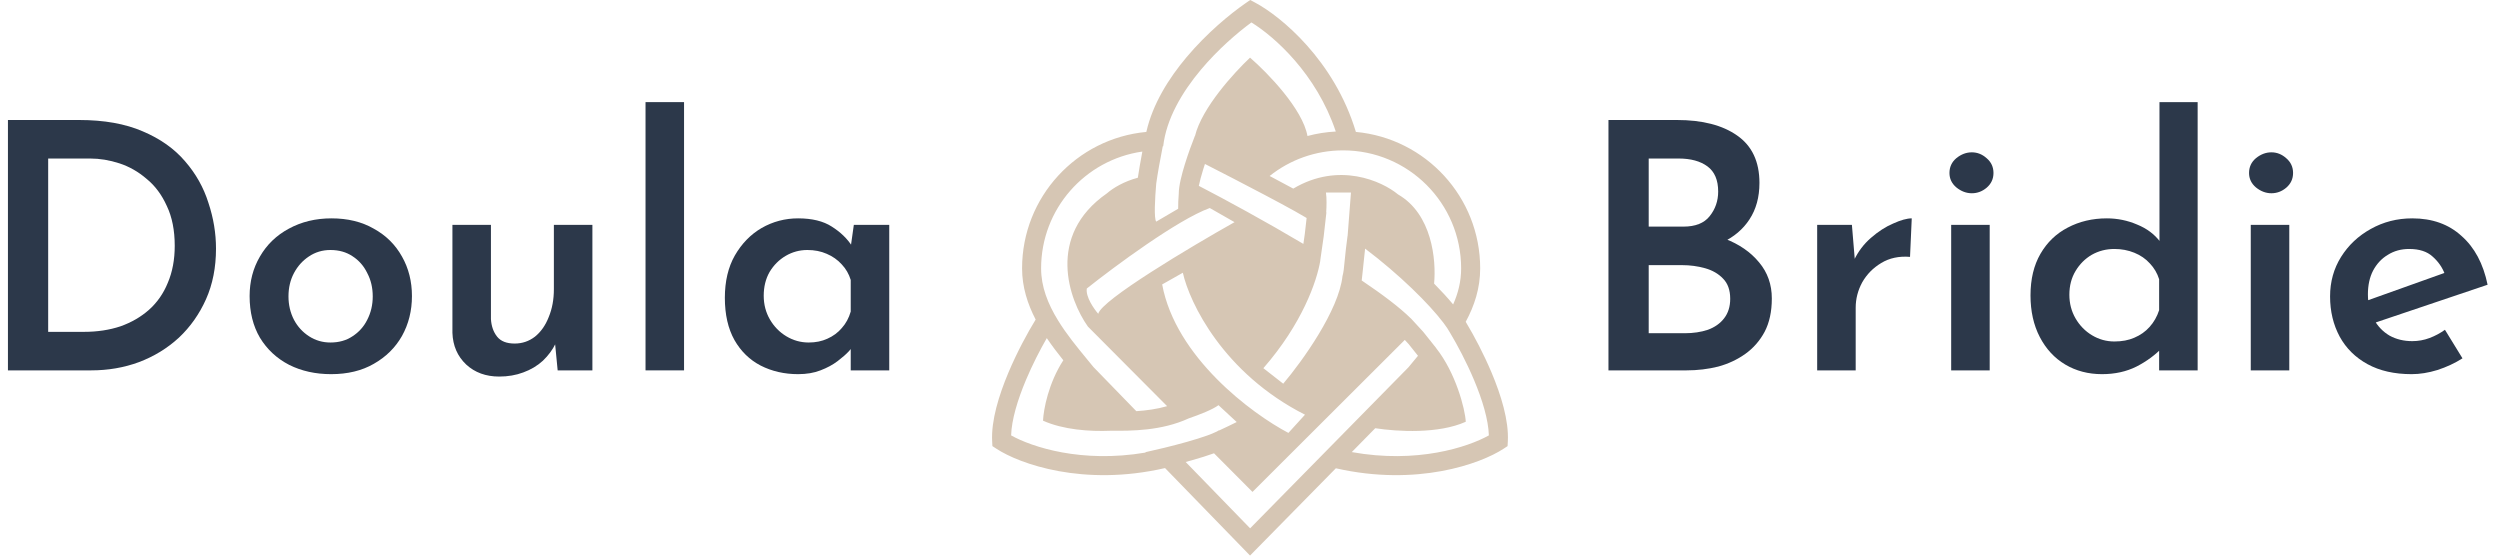
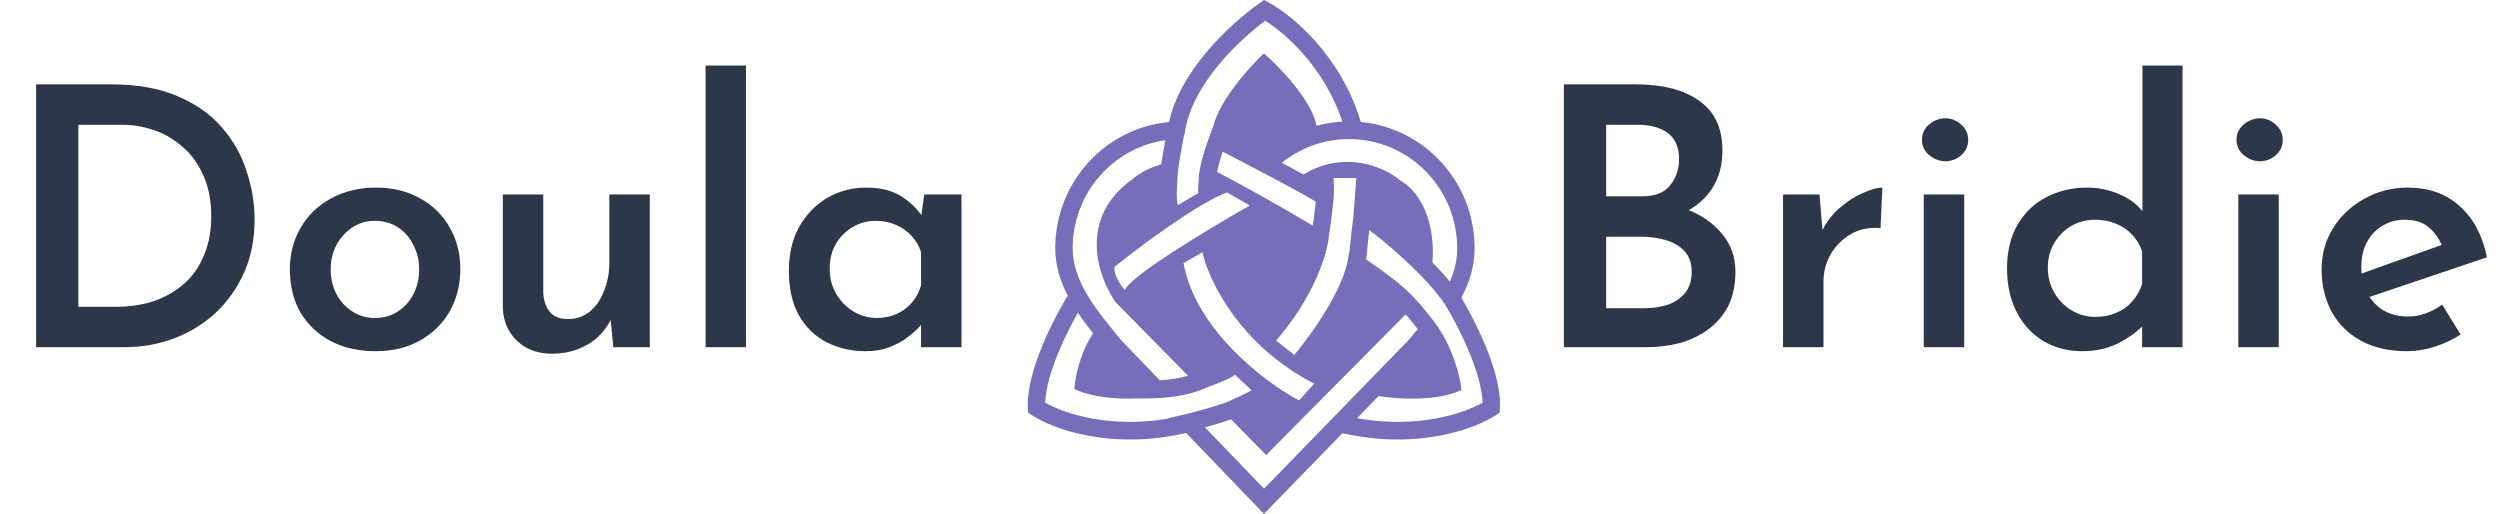
- <svg xmlns="http://www.w3.org/2000/svg" width="189" height="42" viewBox="0 0 189 42" fill="none">
-   <path fill-rule="evenodd" clip-rule="evenodd" d="M94.904 0.207L94.516 0L94.154 0.25C92.995 1.054 91.237 2.499 89.697 4.331C88.361 5.921 87.142 7.858 86.666 9.962L86.663 9.961C86.662 9.965 86.661 9.97 86.66 9.974C81.392 10.464 77.269 14.896 77.269 20.29C77.269 21.695 77.683 22.98 78.296 24.159C77.701 25.126 76.897 26.598 76.233 28.176C75.521 29.869 74.924 31.792 75.007 33.362L75.026 33.726L75.332 33.926C77.079 35.071 81.91 36.81 88.077 35.386L94.503 42L100.991 35.402C107.125 36.797 111.927 35.066 113.667 33.926L113.972 33.726L113.992 33.362C114.075 31.792 113.478 29.869 112.766 28.176C112.163 26.742 111.444 25.396 110.871 24.437C110.851 24.401 110.831 24.365 110.809 24.328C111.466 23.114 111.902 21.791 111.902 20.29C111.902 14.894 107.775 10.461 102.505 9.973C100.874 4.548 96.814 1.227 94.904 0.207ZM100.985 9.943C99.521 5.571 96.341 2.765 94.606 1.696C93.544 2.477 92.087 3.725 90.799 5.257C89.348 6.984 88.172 9 87.938 11.058L87.906 11.055C87.707 12.052 87.506 13.183 87.41 13.884C87.313 15.014 87.231 16.537 87.411 16.754L89.069 15.782C89.063 15.478 89.081 15.051 89.115 14.637H89.115C89.115 14.044 89.342 13.172 89.579 12.407C89.822 11.622 90.111 10.838 90.308 10.343C90.315 10.322 90.322 10.302 90.329 10.282C90.332 10.283 90.336 10.284 90.34 10.285C90.864 8.137 93.32 5.475 94.503 4.357C95.855 5.528 98.486 8.252 98.844 10.282C99.532 10.097 100.248 9.982 100.985 9.943ZM95.983 13.305C96.081 13.357 96.178 13.408 96.275 13.459C96.805 13.739 97.313 14.01 97.771 14.259C101.213 12.209 104.48 13.692 105.691 14.698C108.26 16.177 108.588 19.639 108.418 21.441C108.959 21.988 109.447 22.521 109.857 23.015C110.238 22.163 110.462 21.272 110.462 20.29C110.462 15.363 106.466 11.368 101.537 11.368C99.436 11.368 97.507 12.091 95.983 13.305ZM109.105 24.381C108.571 23.679 107.757 22.784 106.749 21.816C105.699 20.808 104.472 19.752 103.202 18.796C103.159 19.178 103.115 19.607 103.072 20.024L103.072 20.025L103.072 20.025L103.071 20.027L103.058 20.16C103.05 20.234 103.043 20.307 103.035 20.38C103.004 20.679 102.974 20.964 102.945 21.204C104.5 22.25 105.815 23.239 106.649 24.063L106.653 24.059L106.743 24.157C106.863 24.279 106.972 24.398 107.069 24.512L107.595 25.085L108.124 25.748C108.125 25.747 108.127 25.745 108.128 25.744L108.213 25.86L108.578 26.318L108.574 26.321C110.048 28.18 110.765 30.915 110.812 31.885C108.758 32.809 105.681 32.636 103.968 32.374L102.194 34.178C107.134 35.069 110.963 33.806 112.558 32.916C112.523 31.735 112.069 30.231 111.439 28.733C110.861 27.359 110.168 26.064 109.624 25.157L109.624 25.157L109.622 25.153C109.549 25.03 109.478 24.914 109.41 24.806C109.329 24.685 109.237 24.556 109.134 24.418C109.124 24.407 109.114 24.395 109.104 24.383C109.105 24.382 109.105 24.382 109.105 24.381ZM107.199 26.897L106.501 26.021L106.203 25.697L94.688 37.189L91.78 34.268L91.766 34.273C91.282 34.448 90.712 34.624 90.129 34.789C89.966 34.835 89.801 34.88 89.636 34.925L94.509 39.941L106.481 27.766C106.606 27.613 106.731 27.463 106.854 27.314L106.857 27.311L106.857 27.311C106.972 27.172 107.086 27.034 107.199 26.897ZM79.138 25.561C78.639 26.429 78.057 27.552 77.56 28.733C76.93 30.231 76.476 31.735 76.441 32.916C78.014 33.794 81.761 35.035 86.604 34.214L86.597 34.184C87.378 34.014 88.604 33.724 89.737 33.404C90.303 33.244 90.838 33.078 91.278 32.92C91.409 32.873 91.526 32.828 91.63 32.785C91.748 32.734 91.87 32.679 91.993 32.623C92.064 32.587 92.12 32.555 92.16 32.527L92.17 32.542C92.666 32.314 93.162 32.072 93.495 31.906L92.117 30.631C91.684 30.959 90.69 31.348 89.871 31.629C87.796 32.583 85.52 32.572 84.052 32.565L83.981 32.564C82.371 32.633 80.378 32.489 78.852 31.803C78.894 30.936 79.266 28.96 80.387 27.236C79.962 26.705 79.534 26.148 79.138 25.561ZM85.905 31.084C86.664 31.035 87.459 30.93 88.235 30.706L82.246 24.69C80.806 22.668 79.078 17.823 83.685 14.616C84.146 14.214 84.973 13.713 86.02 13.437C86.103 12.881 86.228 12.164 86.361 11.458C82.034 12.075 78.708 15.794 78.708 20.29C78.708 21.664 79.207 22.953 79.985 24.219C80.634 25.277 81.417 26.228 82.197 27.177C82.355 27.369 82.513 27.561 82.67 27.754L85.905 31.084ZM101.603 20.231C101.597 20.287 101.592 20.342 101.586 20.396C101.561 20.574 101.531 20.743 101.497 20.857C101.496 20.859 101.495 20.862 101.494 20.864C101.215 23.465 98.447 27.315 97.012 29.007L95.511 27.835C98.446 24.472 99.553 21.267 99.814 19.713L99.809 19.712L99.822 19.611L99.822 19.611L100.071 17.873L100.277 16.054L100.261 16.052C100.288 15.63 100.308 14.982 100.241 14.554H102.133C102.07 15.409 101.939 17.156 101.88 17.832L101.874 17.84L101.873 17.84L101.873 17.842L101.873 17.843L101.873 17.843C101.794 18.373 101.712 19.169 101.639 19.885C101.632 19.954 101.625 20.023 101.618 20.091L101.603 20.231ZM98.642 17.691L98.535 18.439C95.648 16.726 92.676 15.11 90.631 14.05C90.7 13.711 90.812 13.291 90.954 12.832C90.999 12.686 91.046 12.54 91.094 12.396C92.378 13.05 94.088 13.932 95.602 14.732C96.475 15.193 97.28 15.625 97.899 15.971C98.21 16.144 98.469 16.293 98.665 16.412C98.707 16.437 98.745 16.46 98.78 16.482L98.642 17.691ZM83.027 23.724C82.698 23.346 82.064 22.436 82.163 21.811C84.247 20.153 89.024 16.614 91.459 15.726L93.331 16.795C89.992 18.673 83.257 22.687 83.027 23.724ZM97.403 32.728L98.657 31.351C92.487 28.226 89.93 22.894 89.423 20.619L87.86 21.503C88.88 27.013 94.647 31.282 97.403 32.728Z" fill="#D6C6B4" />
-   <path d="M60.337 28.286C59.297 28.286 58.352 28.069 57.503 27.636C56.671 27.203 56.012 26.561 55.527 25.712C55.041 24.845 54.799 23.779 54.799 22.514C54.799 21.266 55.05 20.2 55.553 19.316C56.073 18.415 56.749 17.721 57.581 17.236C58.43 16.751 59.349 16.508 60.337 16.508C61.394 16.508 62.243 16.716 62.885 17.132C63.544 17.548 64.055 18.042 64.419 18.614L64.263 19.03L64.549 17.002H67.227V28H64.315V25.322L64.601 26.024C64.531 26.128 64.393 26.301 64.185 26.544C63.977 26.769 63.691 27.021 63.327 27.298C62.963 27.575 62.529 27.809 62.027 28C61.541 28.191 60.978 28.286 60.337 28.286ZM61.143 25.894C61.663 25.894 62.131 25.799 62.547 25.608C62.98 25.417 63.344 25.149 63.639 24.802C63.951 24.455 64.176 24.039 64.315 23.554V21.162C64.176 20.711 63.951 20.321 63.639 19.992C63.327 19.645 62.946 19.377 62.495 19.186C62.062 18.995 61.576 18.9 61.039 18.9C60.45 18.9 59.904 19.047 59.401 19.342C58.898 19.637 58.491 20.044 58.179 20.564C57.884 21.084 57.737 21.682 57.737 22.358C57.737 23.017 57.893 23.615 58.205 24.152C58.517 24.689 58.933 25.114 59.453 25.426C59.973 25.738 60.536 25.894 61.143 25.894Z" fill="#2C384A" />
-   <path d="M48.802 7.72H51.714V28H48.802V7.72Z" fill="#2C384A" />
-   <path d="M37.739 28.468C36.733 28.468 35.901 28.165 35.243 27.558C34.584 26.934 34.237 26.137 34.203 25.166V17.002H37.115V24.126C37.149 24.663 37.305 25.105 37.583 25.452C37.86 25.799 38.302 25.972 38.909 25.972C39.481 25.972 39.992 25.799 40.443 25.452C40.893 25.088 41.24 24.594 41.483 23.97C41.743 23.346 41.873 22.644 41.873 21.864V17.002H44.785V28H42.159L41.925 25.582L42.003 25.972C41.777 26.44 41.457 26.873 41.041 27.272C40.625 27.653 40.131 27.948 39.559 28.156C39.004 28.364 38.397 28.468 37.739 28.468Z" fill="#2C384A" />
-   <path d="M18.871 22.384C18.871 21.275 19.131 20.278 19.651 19.394C20.171 18.493 20.899 17.791 21.835 17.288C22.788 16.768 23.863 16.508 25.059 16.508C26.29 16.508 27.356 16.768 28.257 17.288C29.176 17.791 29.886 18.493 30.389 19.394C30.892 20.278 31.143 21.275 31.143 22.384C31.143 23.493 30.892 24.499 30.389 25.4C29.886 26.284 29.176 26.986 28.257 27.506C27.356 28.026 26.281 28.286 25.033 28.286C23.854 28.286 22.797 28.052 21.861 27.584C20.925 27.099 20.188 26.414 19.651 25.53C19.131 24.646 18.871 23.597 18.871 22.384ZM21.809 22.41C21.809 23.051 21.948 23.641 22.225 24.178C22.502 24.698 22.884 25.114 23.369 25.426C23.854 25.738 24.392 25.894 24.981 25.894C25.622 25.894 26.177 25.738 26.645 25.426C27.13 25.114 27.503 24.698 27.763 24.178C28.04 23.641 28.179 23.051 28.179 22.41C28.179 21.751 28.04 21.162 27.763 20.642C27.503 20.105 27.13 19.68 26.645 19.368C26.177 19.056 25.622 18.9 24.981 18.9C24.374 18.9 23.828 19.065 23.343 19.394C22.875 19.706 22.502 20.122 22.225 20.642C21.948 21.162 21.809 21.751 21.809 22.41Z" fill="#2C384A" />
-   <path d="M0.6 28V9.072H5.982C7.871 9.072 9.474 9.358 10.792 9.93C12.109 10.485 13.175 11.239 13.99 12.192C14.804 13.128 15.394 14.177 15.758 15.338C16.139 16.482 16.33 17.635 16.33 18.796C16.33 20.217 16.078 21.491 15.576 22.618C15.073 23.745 14.388 24.715 13.522 25.53C12.655 26.327 11.65 26.943 10.506 27.376C9.379 27.792 8.174 28 6.892 28H0.6ZM3.642 25.088H6.346C7.351 25.088 8.27 24.949 9.102 24.672C9.934 24.377 10.653 23.961 11.26 23.424C11.884 22.869 12.36 22.185 12.69 21.37C13.036 20.555 13.21 19.628 13.21 18.588C13.21 17.409 13.01 16.404 12.612 15.572C12.23 14.723 11.719 14.038 11.078 13.518C10.454 12.981 9.769 12.591 9.024 12.348C8.278 12.105 7.542 11.984 6.814 11.984H3.642V25.088Z" fill="#2C384A" />
-   <path d="M182.316 28.286C181.016 28.286 179.907 28.035 178.988 27.532C178.07 27.029 177.368 26.336 176.882 25.452C176.397 24.551 176.154 23.537 176.154 22.41C176.154 21.301 176.432 20.304 176.986 19.42C177.541 18.536 178.286 17.834 179.222 17.314C180.176 16.777 181.224 16.508 182.368 16.508C183.876 16.508 185.116 16.95 186.086 17.834C187.074 18.701 187.733 19.931 188.062 21.526L179.196 24.516L178.52 22.878L185.436 20.408L184.838 20.746C184.648 20.226 184.336 19.775 183.902 19.394C183.486 19.013 182.897 18.822 182.134 18.822C181.528 18.822 180.99 18.969 180.522 19.264C180.054 19.541 179.682 19.94 179.404 20.46C179.144 20.963 179.014 21.561 179.014 22.254C179.014 22.965 179.162 23.589 179.456 24.126C179.751 24.663 180.15 25.079 180.652 25.374C181.155 25.651 181.727 25.79 182.368 25.79C182.819 25.79 183.252 25.712 183.668 25.556C184.084 25.4 184.474 25.192 184.838 24.932L186.164 27.09C185.592 27.454 184.96 27.749 184.266 27.974C183.59 28.182 182.94 28.286 182.316 28.286Z" fill="#2C384A" />
-   <path d="M170.158 17.002H173.07V28H170.158V17.002ZM170.028 13.076C170.028 12.625 170.201 12.252 170.548 11.958C170.912 11.663 171.302 11.516 171.718 11.516C172.134 11.516 172.506 11.663 172.836 11.958C173.182 12.252 173.356 12.625 173.356 13.076C173.356 13.527 173.182 13.899 172.836 14.194C172.506 14.471 172.134 14.61 171.718 14.61C171.302 14.61 170.912 14.463 170.548 14.168C170.201 13.873 170.028 13.509 170.028 13.076Z" fill="#2C384A" />
-   <path d="M158.914 28.286C157.874 28.286 156.947 28.043 156.132 27.558C155.317 27.073 154.676 26.379 154.208 25.478C153.74 24.577 153.506 23.528 153.506 22.332C153.506 21.101 153.757 20.053 154.26 19.186C154.763 18.319 155.447 17.661 156.314 17.21C157.198 16.742 158.186 16.508 159.278 16.508C160.075 16.508 160.838 16.664 161.566 16.976C162.294 17.271 162.875 17.704 163.308 18.276L163.256 19.264V7.72H166.142V28H163.23V25.53L163.516 26.232C162.961 26.821 162.294 27.315 161.514 27.714C160.751 28.095 159.885 28.286 158.914 28.286ZM159.85 25.816C160.422 25.816 160.925 25.721 161.358 25.53C161.809 25.339 162.19 25.071 162.502 24.724C162.831 24.36 163.074 23.935 163.23 23.45V21.11C163.091 20.659 162.857 20.261 162.528 19.914C162.216 19.567 161.826 19.299 161.358 19.108C160.89 18.917 160.387 18.822 159.85 18.822C159.226 18.822 158.654 18.969 158.134 19.264C157.631 19.559 157.224 19.966 156.912 20.486C156.6 21.006 156.444 21.604 156.444 22.28C156.444 22.939 156.6 23.537 156.912 24.074C157.224 24.611 157.64 25.036 158.16 25.348C158.68 25.66 159.243 25.816 159.85 25.816Z" fill="#2C384A" />
-   <path d="M147.509 17.002H150.421V28H147.509V17.002ZM147.379 13.076C147.379 12.625 147.553 12.252 147.899 11.958C148.263 11.663 148.653 11.516 149.069 11.516C149.485 11.516 149.858 11.663 150.187 11.958C150.534 12.252 150.707 12.625 150.707 13.076C150.707 13.527 150.534 13.899 150.187 14.194C149.858 14.471 149.485 14.61 149.069 14.61C148.653 14.61 148.263 14.463 147.899 14.168C147.553 13.873 147.379 13.509 147.379 13.076Z" fill="#2C384A" />
-   <path d="M140.004 17.002L140.264 20.122L140.16 19.68C140.472 19.021 140.897 18.458 141.434 17.99C141.989 17.505 142.552 17.141 143.124 16.898C143.696 16.638 144.164 16.508 144.528 16.508L144.398 19.42C143.566 19.351 142.838 19.507 142.214 19.888C141.608 20.252 141.131 20.737 140.784 21.344C140.455 21.951 140.29 22.592 140.29 23.268V28H137.378V17.002H140.004Z" fill="#2C384A" />
-   <path d="M126.774 9.072C128.698 9.072 130.214 9.462 131.324 10.242C132.45 11.022 133.014 12.218 133.014 13.83C133.014 14.905 132.762 15.823 132.26 16.586C131.774 17.331 131.09 17.912 130.206 18.328C129.322 18.727 128.29 18.943 127.112 18.978L126.644 17.366C128.048 17.383 129.296 17.609 130.388 18.042C131.48 18.458 132.346 19.056 132.988 19.836C133.629 20.599 133.95 21.509 133.95 22.566C133.95 23.554 133.768 24.395 133.404 25.088C133.04 25.764 132.554 26.319 131.948 26.752C131.341 27.185 130.656 27.506 129.894 27.714C129.131 27.905 128.334 28 127.502 28H121.6V9.072H126.774ZM127.268 17.132C128.169 17.132 128.828 16.872 129.244 16.352C129.677 15.815 129.894 15.191 129.894 14.48C129.894 13.613 129.625 12.981 129.088 12.582C128.55 12.183 127.822 11.984 126.904 11.984H124.642V17.132H127.268ZM127.372 25.192C128.013 25.192 128.594 25.105 129.114 24.932C129.634 24.741 130.041 24.455 130.336 24.074C130.648 23.675 130.804 23.181 130.804 22.592C130.804 21.933 130.622 21.422 130.258 21.058C129.911 20.694 129.46 20.434 128.906 20.278C128.351 20.122 127.77 20.044 127.164 20.044H124.642V25.192H127.372Z" fill="#2C384A" />
+ <svg xmlns="http://www.w3.org/2000/svg" width="180" height="37" viewBox="0 0 180 37" fill="none">
+   <path fill-rule="evenodd" clip-rule="evenodd" d="M91.352 0.182L91.014 0L90.699 0.221C89.688 0.929 88.156 2.201 86.813 3.816C85.648 5.216 84.585 6.922 84.171 8.776L84.168 8.775C84.167 8.779 84.167 8.783 84.166 8.786C79.573 9.219 75.978 13.123 75.978 17.875C75.978 19.112 76.34 20.245 76.874 21.283C76.355 22.135 75.654 23.431 75.076 24.821C74.455 26.313 73.934 28.007 74.007 29.391L74.024 29.711L74.29 29.887C75.813 30.896 80.024 32.428 85.401 31.173L91.003 37L96.659 31.187C102.007 32.417 106.193 30.892 107.711 29.887L107.976 29.711L107.993 29.391C108.066 28.007 107.545 26.313 106.924 24.821C106.399 23.559 105.772 22.373 105.273 21.528C105.256 21.497 105.237 21.465 105.219 21.432C105.791 20.362 106.171 19.197 106.171 17.875C106.171 13.121 102.574 9.216 97.979 8.786C96.557 4.006 93.018 1.081 91.352 0.182ZM96.654 8.759C95.377 4.908 92.605 2.436 91.093 1.494C90.167 2.182 88.897 3.282 87.774 4.631C86.509 6.153 85.484 7.928 85.279 9.742L85.252 9.739C85.078 10.617 84.903 11.614 84.82 12.232C84.735 13.227 84.664 14.568 84.82 14.76L86.266 13.903C86.26 13.636 86.276 13.259 86.306 12.894H86.305C86.305 12.372 86.504 11.604 86.71 10.93C86.922 10.239 87.174 9.548 87.346 9.111C87.352 9.094 87.358 9.076 87.364 9.058C87.367 9.059 87.37 9.06 87.373 9.061C87.831 7.169 89.972 4.823 91.003 3.839C92.181 4.87 94.475 7.269 94.787 9.058C95.387 8.895 96.012 8.793 96.654 8.759ZM92.293 11.721C92.378 11.767 92.463 11.812 92.548 11.857C93.01 12.104 93.453 12.342 93.852 12.561C96.853 10.756 99.701 12.062 100.757 12.948C102.997 14.251 103.282 17.301 103.134 18.888C103.606 19.37 104.031 19.84 104.389 20.275C104.721 19.525 104.916 18.74 104.916 17.875C104.916 13.534 101.432 10.014 97.135 10.014C95.303 10.014 93.622 10.652 92.293 11.721ZM103.733 21.479C103.268 20.86 102.558 20.071 101.679 19.219C100.763 18.331 99.694 17.401 98.587 16.558C98.549 16.895 98.51 17.273 98.473 17.641L98.473 17.641L98.473 17.641L98.473 17.642L98.461 17.76C98.454 17.825 98.448 17.89 98.441 17.954C98.414 18.217 98.388 18.468 98.363 18.68C99.719 19.601 100.865 20.473 101.592 21.198L101.595 21.195L101.674 21.281C101.778 21.389 101.873 21.493 101.958 21.594L102.417 22.099L102.878 22.683C102.879 22.682 102.88 22.68 102.881 22.679L102.956 22.782L103.273 23.185L103.27 23.188C104.555 24.825 105.18 27.234 105.221 28.089C103.431 28.903 100.748 28.75 99.255 28.52L97.708 30.11C102.014 30.894 105.353 29.782 106.743 28.997C106.713 27.957 106.317 26.632 105.767 25.313C105.264 24.102 104.659 22.962 104.186 22.162L104.186 22.162L104.184 22.159C104.12 22.05 104.058 21.948 103.999 21.853C103.929 21.747 103.848 21.632 103.758 21.511C103.75 21.501 103.741 21.491 103.732 21.48C103.733 21.48 103.733 21.479 103.733 21.479ZM102.071 23.695L101.463 22.924L101.203 22.638L91.164 32.762L88.629 30.189L88.617 30.193C88.195 30.347 87.698 30.502 87.189 30.647C87.047 30.688 86.904 30.728 86.76 30.767L91.008 35.186L101.445 24.46C101.555 24.326 101.663 24.194 101.771 24.062L101.773 24.06L101.773 24.06C101.873 23.937 101.973 23.816 102.071 23.695ZM77.608 22.518C77.173 23.283 76.666 24.272 76.233 25.313C75.683 26.632 75.287 27.957 75.257 28.997C76.628 29.771 79.895 30.864 84.117 30.141L84.111 30.114C84.792 29.965 85.861 29.709 86.848 29.427C87.342 29.286 87.808 29.141 88.191 29.001C88.305 28.959 88.408 28.92 88.498 28.883C88.601 28.837 88.707 28.789 88.815 28.739C88.877 28.708 88.925 28.679 88.96 28.655L88.969 28.668C89.401 28.467 89.834 28.254 90.124 28.108L88.923 26.985C88.545 27.273 87.679 27.616 86.965 27.863C85.156 28.704 83.171 28.694 81.892 28.688L81.83 28.688C80.427 28.748 78.689 28.622 77.359 28.017C77.395 27.253 77.72 25.512 78.697 23.994C78.326 23.526 77.953 23.035 77.608 22.518ZM83.507 27.384C84.169 27.341 84.862 27.248 85.538 27.051L80.317 21.75C79.062 19.97 77.556 15.701 81.572 12.876C81.974 12.522 82.695 12.08 83.608 11.837C83.68 11.347 83.788 10.716 83.905 10.094C80.133 10.638 77.233 13.914 77.233 17.875C77.233 19.085 77.668 20.22 78.346 21.336C78.912 22.267 79.594 23.106 80.275 23.941C80.413 24.111 80.55 24.28 80.687 24.45L83.507 27.384ZM97.193 17.823C97.188 17.872 97.183 17.921 97.178 17.968C97.156 18.125 97.13 18.273 97.1 18.374C97.1 18.376 97.099 18.378 97.098 18.38C96.855 20.672 94.442 24.063 93.19 25.554L91.882 24.521C94.44 21.558 95.406 18.735 95.633 17.366L95.629 17.366L95.64 17.276L95.64 17.276L95.857 15.746L96.037 14.143L96.022 14.141C96.047 13.769 96.064 13.199 96.005 12.822H97.655C97.6 13.575 97.486 15.114 97.434 15.71L97.429 15.716L97.429 15.716L97.428 15.718L97.428 15.719L97.428 15.719C97.359 16.186 97.288 16.887 97.224 17.517C97.218 17.579 97.212 17.64 97.206 17.7L97.193 17.823ZM94.612 15.585L94.519 16.244C92.001 14.735 89.41 13.311 87.627 12.378C87.687 12.079 87.785 11.709 87.909 11.305C87.948 11.176 87.989 11.047 88.031 10.92C89.151 11.497 90.641 12.273 91.961 12.978C92.722 13.384 93.424 13.765 93.964 14.07C94.234 14.222 94.46 14.353 94.632 14.458C94.668 14.48 94.701 14.501 94.732 14.52L94.612 15.585ZM80.998 20.899C80.712 20.567 80.159 19.765 80.245 19.215C82.062 17.754 86.227 14.636 88.349 13.854L89.981 14.796C87.07 16.45 81.199 19.986 80.998 20.899ZM93.531 28.832L94.625 27.619C89.246 24.866 87.017 20.169 86.574 18.165L85.212 18.943C86.101 23.797 91.129 27.558 93.531 28.832Z" fill="#5E55AE" fill-opacity="0.85" />
+   <path d="M2.6 25V6.072H7.982C9.871 6.072 11.475 6.358 12.792 6.93C14.109 7.485 15.175 8.239 15.99 9.192C16.805 10.128 17.394 11.177 17.758 12.338C18.139 13.482 18.33 14.635 18.33 15.796C18.33 17.217 18.079 18.491 17.576 19.618C17.073 20.745 16.389 21.715 15.522 22.53C14.655 23.327 13.65 23.943 12.506 24.376C11.379 24.792 10.175 25 8.892 25H2.6ZM5.642 22.088H8.346C9.351 22.088 10.27 21.949 11.102 21.672C11.934 21.377 12.653 20.961 13.26 20.424C13.884 19.869 14.361 19.185 14.69 18.37C15.037 17.555 15.21 16.628 15.21 15.588C15.21 14.409 15.011 13.404 14.612 12.572C14.231 11.723 13.719 11.038 13.078 10.518C12.454 9.981 11.769 9.591 11.024 9.348C10.279 9.105 9.542 8.984 8.814 8.984H5.642V22.088ZM20.871 19.384C20.871 18.275 21.131 17.278 21.651 16.394C22.171 15.493 22.899 14.791 23.835 14.288C24.789 13.768 25.863 13.508 27.059 13.508C28.29 13.508 29.356 13.768 30.257 14.288C31.176 14.791 31.887 15.493 32.389 16.394C32.892 17.278 33.143 18.275 33.143 19.384C33.143 20.493 32.892 21.499 32.389 22.4C31.887 23.284 31.176 23.986 30.257 24.506C29.356 25.026 28.281 25.286 27.033 25.286C25.855 25.286 24.797 25.052 23.861 24.584C22.925 24.099 22.189 23.414 21.651 22.53C21.131 21.646 20.871 20.597 20.871 19.384ZM23.809 19.41C23.809 20.051 23.948 20.641 24.225 21.178C24.503 21.698 24.884 22.114 25.369 22.426C25.855 22.738 26.392 22.894 26.981 22.894C27.623 22.894 28.177 22.738 28.645 22.426C29.131 22.114 29.503 21.698 29.763 21.178C30.041 20.641 30.179 20.051 30.179 19.41C30.179 18.751 30.041 18.162 29.763 17.642C29.503 17.105 29.131 16.68 28.645 16.368C28.177 16.056 27.623 15.9 26.981 15.9C26.375 15.9 25.829 16.065 25.343 16.394C24.875 16.706 24.503 17.122 24.225 17.642C23.948 18.162 23.809 18.751 23.809 19.41ZM39.739 25.468C38.734 25.468 37.902 25.165 37.243 24.558C36.584 23.934 36.238 23.137 36.203 22.166V14.002H39.115V21.126C39.15 21.663 39.306 22.105 39.583 22.452C39.861 22.799 40.303 22.972 40.909 22.972C41.481 22.972 41.992 22.799 42.443 22.452C42.894 22.088 43.24 21.594 43.483 20.97C43.743 20.346 43.873 19.644 43.873 18.864V14.002H46.785V25H44.159L43.925 22.582L44.003 22.972C43.778 23.44 43.457 23.873 43.041 24.272C42.625 24.653 42.131 24.948 41.559 25.156C41.005 25.364 40.398 25.468 39.739 25.468ZM50.803 4.72H53.715V25H50.803V4.72ZM62.337 25.286C61.297 25.286 60.352 25.069 59.503 24.636C58.671 24.203 58.012 23.561 57.527 22.712C57.042 21.845 56.799 20.779 56.799 19.514C56.799 18.266 57.05 17.2 57.553 16.316C58.073 15.415 58.749 14.721 59.581 14.236C60.43 13.751 61.349 13.508 62.337 13.508C63.394 13.508 64.244 13.716 64.885 14.132C65.544 14.548 66.055 15.042 66.419 15.614L66.263 16.03L66.549 14.002H69.227V25H66.315V22.322L66.601 23.024C66.532 23.128 66.393 23.301 66.185 23.544C65.977 23.769 65.691 24.021 65.327 24.298C64.963 24.575 64.53 24.809 64.027 25C63.542 25.191 62.978 25.286 62.337 25.286ZM63.143 22.894C63.663 22.894 64.131 22.799 64.547 22.608C64.98 22.417 65.344 22.149 65.639 21.802C65.951 21.455 66.176 21.039 66.315 20.554V18.162C66.176 17.711 65.951 17.321 65.639 16.992C65.327 16.645 64.946 16.377 64.495 16.186C64.062 15.995 63.576 15.9 63.039 15.9C62.45 15.9 61.904 16.047 61.401 16.342C60.898 16.637 60.491 17.044 60.179 17.564C59.884 18.084 59.737 18.682 59.737 19.358C59.737 20.017 59.893 20.615 60.205 21.152C60.517 21.689 60.933 22.114 61.453 22.426C61.973 22.738 62.536 22.894 63.143 22.894Z" fill="#2C384A" />
+   <path d="M117.774 6.072C119.698 6.072 121.215 6.462 122.324 7.242C123.451 8.022 124.014 9.218 124.014 10.83C124.014 11.905 123.763 12.823 123.26 13.586C122.775 14.331 122.09 14.912 121.206 15.328C120.322 15.727 119.291 15.943 118.112 15.978L117.644 14.366C119.048 14.383 120.296 14.609 121.388 15.042C122.48 15.458 123.347 16.056 123.988 16.836C124.629 17.599 124.95 18.509 124.95 19.566C124.95 20.554 124.768 21.395 124.404 22.088C124.04 22.764 123.555 23.319 122.948 23.752C122.341 24.185 121.657 24.506 120.894 24.714C120.131 24.905 119.334 25 118.502 25H112.6V6.072H117.774ZM118.268 14.132C119.169 14.132 119.828 13.872 120.244 13.352C120.677 12.815 120.894 12.191 120.894 11.48C120.894 10.613 120.625 9.981 120.088 9.582C119.551 9.183 118.823 8.984 117.904 8.984H115.642V14.132H118.268ZM118.372 22.192C119.013 22.192 119.594 22.105 120.114 21.932C120.634 21.741 121.041 21.455 121.336 21.074C121.648 20.675 121.804 20.181 121.804 19.592C121.804 18.933 121.622 18.422 121.258 18.058C120.911 17.694 120.461 17.434 119.906 17.278C119.351 17.122 118.771 17.044 118.164 17.044H115.642V22.192H118.372ZM131.005 14.002L131.265 17.122L131.161 16.68C131.473 16.021 131.898 15.458 132.435 14.99C132.99 14.505 133.553 14.141 134.125 13.898C134.697 13.638 135.165 13.508 135.529 13.508L135.399 16.42C134.567 16.351 133.839 16.507 133.215 16.888C132.608 17.252 132.132 17.737 131.785 18.344C131.456 18.951 131.291 19.592 131.291 20.268V25H128.379V14.002H131.005ZM138.51 14.002H141.422V25H138.51V14.002ZM138.38 10.076C138.38 9.625 138.553 9.253 138.9 8.958C139.264 8.663 139.654 8.516 140.07 8.516C140.486 8.516 140.858 8.663 141.188 8.958C141.534 9.253 141.708 9.625 141.708 10.076C141.708 10.527 141.534 10.899 141.188 11.194C140.858 11.471 140.486 11.61 140.07 11.61C139.654 11.61 139.264 11.463 138.9 11.168C138.553 10.873 138.38 10.509 138.38 10.076ZM149.914 25.286C148.874 25.286 147.947 25.043 147.132 24.558C146.317 24.073 145.676 23.379 145.208 22.478C144.74 21.577 144.506 20.528 144.506 19.332C144.506 18.101 144.757 17.053 145.26 16.186C145.763 15.319 146.447 14.661 147.314 14.21C148.198 13.742 149.186 13.508 150.278 13.508C151.075 13.508 151.838 13.664 152.566 13.976C153.294 14.271 153.875 14.704 154.308 15.276L154.256 16.264V4.72H157.142V25H154.23V22.53L154.516 23.232C153.961 23.821 153.294 24.315 152.514 24.714C151.751 25.095 150.885 25.286 149.914 25.286ZM150.85 22.816C151.422 22.816 151.925 22.721 152.358 22.53C152.809 22.339 153.19 22.071 153.502 21.724C153.831 21.36 154.074 20.935 154.23 20.45V18.11C154.091 17.659 153.857 17.261 153.528 16.914C153.216 16.567 152.826 16.299 152.358 16.108C151.89 15.917 151.387 15.822 150.85 15.822C150.226 15.822 149.654 15.969 149.134 16.264C148.631 16.559 148.224 16.966 147.912 17.486C147.6 18.006 147.444 18.604 147.444 19.28C147.444 19.939 147.6 20.537 147.912 21.074C148.224 21.611 148.64 22.036 149.16 22.348C149.68 22.66 150.243 22.816 150.85 22.816ZM161.158 14.002H164.07V25H161.158V14.002ZM161.028 10.076C161.028 9.625 161.202 9.253 161.548 8.958C161.912 8.663 162.302 8.516 162.718 8.516C163.134 8.516 163.507 8.663 163.836 8.958C164.183 9.253 164.356 9.625 164.356 10.076C164.356 10.527 164.183 10.899 163.836 11.194C163.507 11.471 163.134 11.61 162.718 11.61C162.302 11.61 161.912 11.463 161.548 11.168C161.202 10.873 161.028 10.509 161.028 10.076ZM173.317 25.286C172.017 25.286 170.907 25.035 169.989 24.532C169.07 24.029 168.368 23.336 167.883 22.452C167.397 21.551 167.155 20.537 167.155 19.41C167.155 18.301 167.432 17.304 167.987 16.42C168.541 15.536 169.287 14.834 170.223 14.314C171.176 13.777 172.225 13.508 173.369 13.508C174.877 13.508 176.116 13.95 177.087 14.834C178.075 15.701 178.733 16.931 179.062 18.526L170.197 21.516L169.521 19.878L176.437 17.408L175.839 17.746C175.648 17.226 175.336 16.775 174.903 16.394C174.487 16.013 173.897 15.822 173.135 15.822C172.528 15.822 171.991 15.969 171.523 16.264C171.055 16.541 170.682 16.94 170.405 17.46C170.145 17.963 170.015 18.561 170.015 19.254C170.015 19.965 170.162 20.589 170.457 21.126C170.751 21.663 171.15 22.079 171.653 22.374C172.155 22.651 172.727 22.79 173.369 22.79C173.819 22.79 174.253 22.712 174.669 22.556C175.085 22.4 175.475 22.192 175.839 21.932L177.165 24.09C176.593 24.454 175.96 24.749 175.267 24.974C174.591 25.182 173.941 25.286 173.317 25.286Z" fill="#2C384A" />
</svg>
